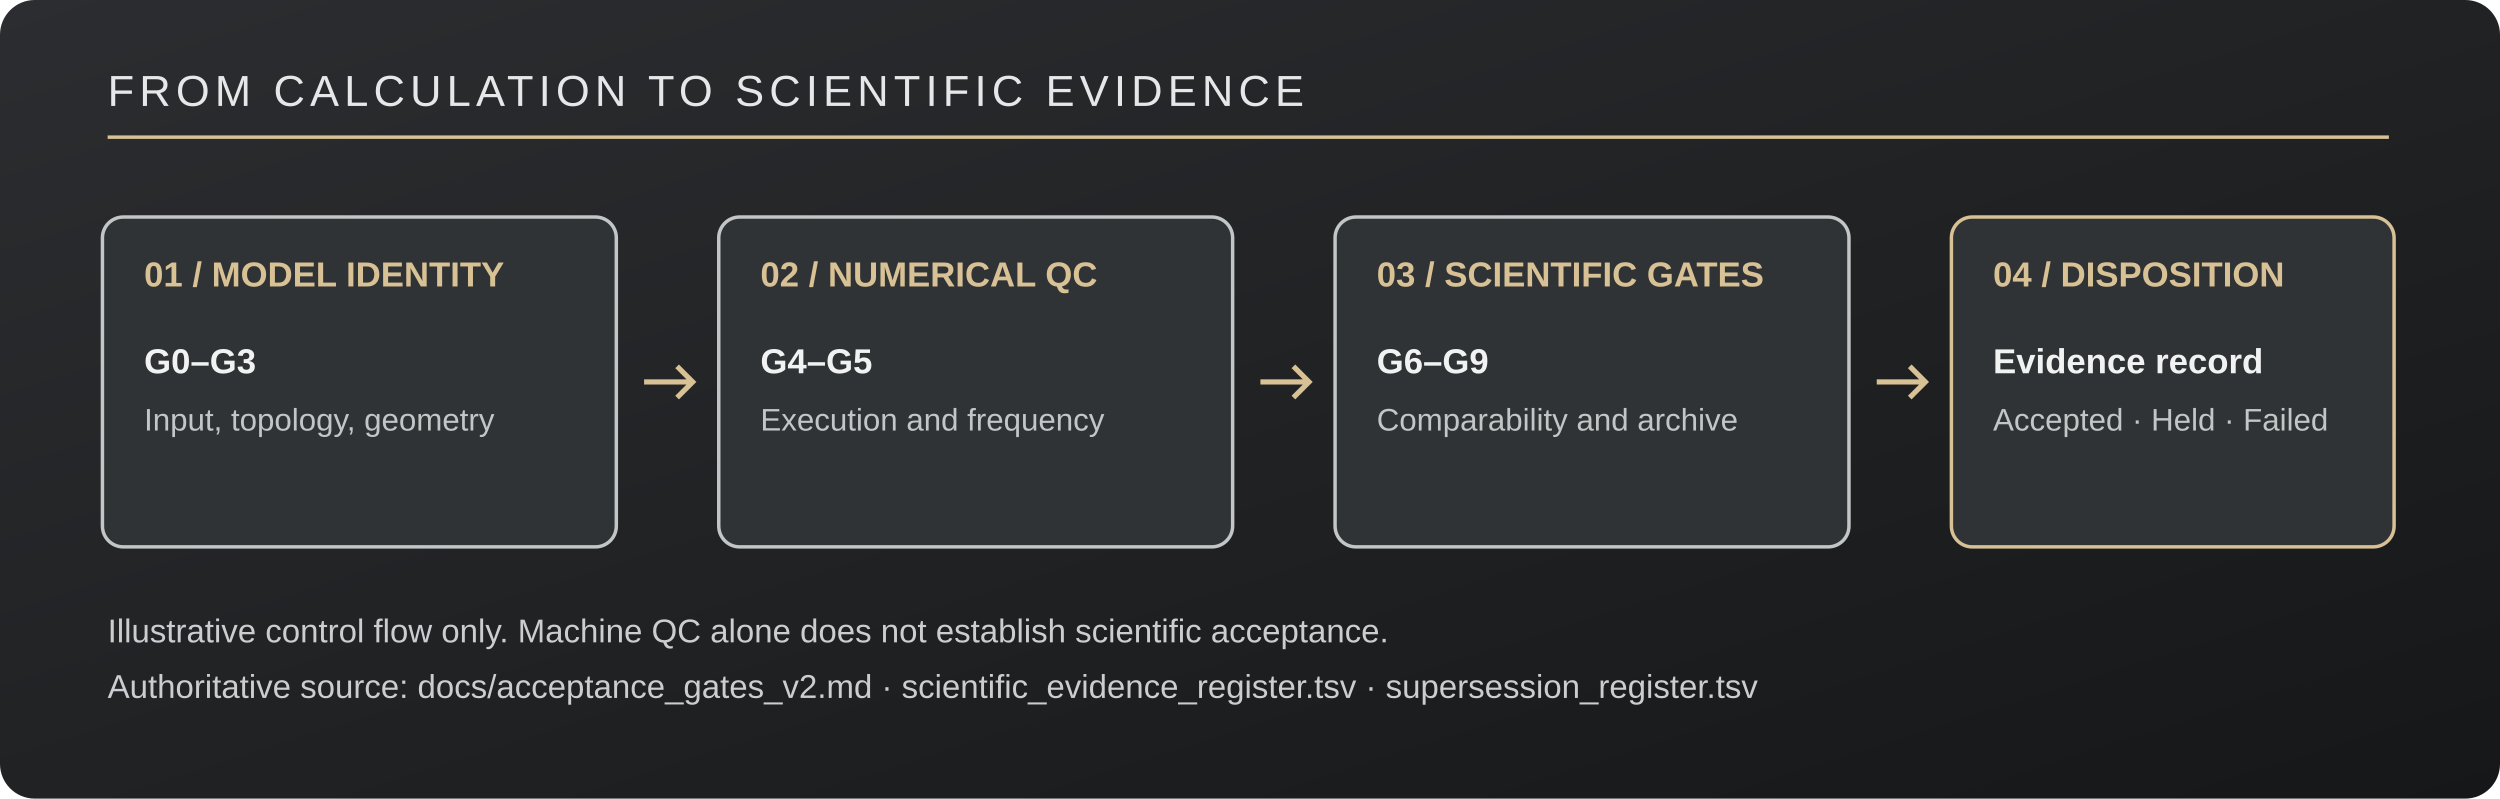
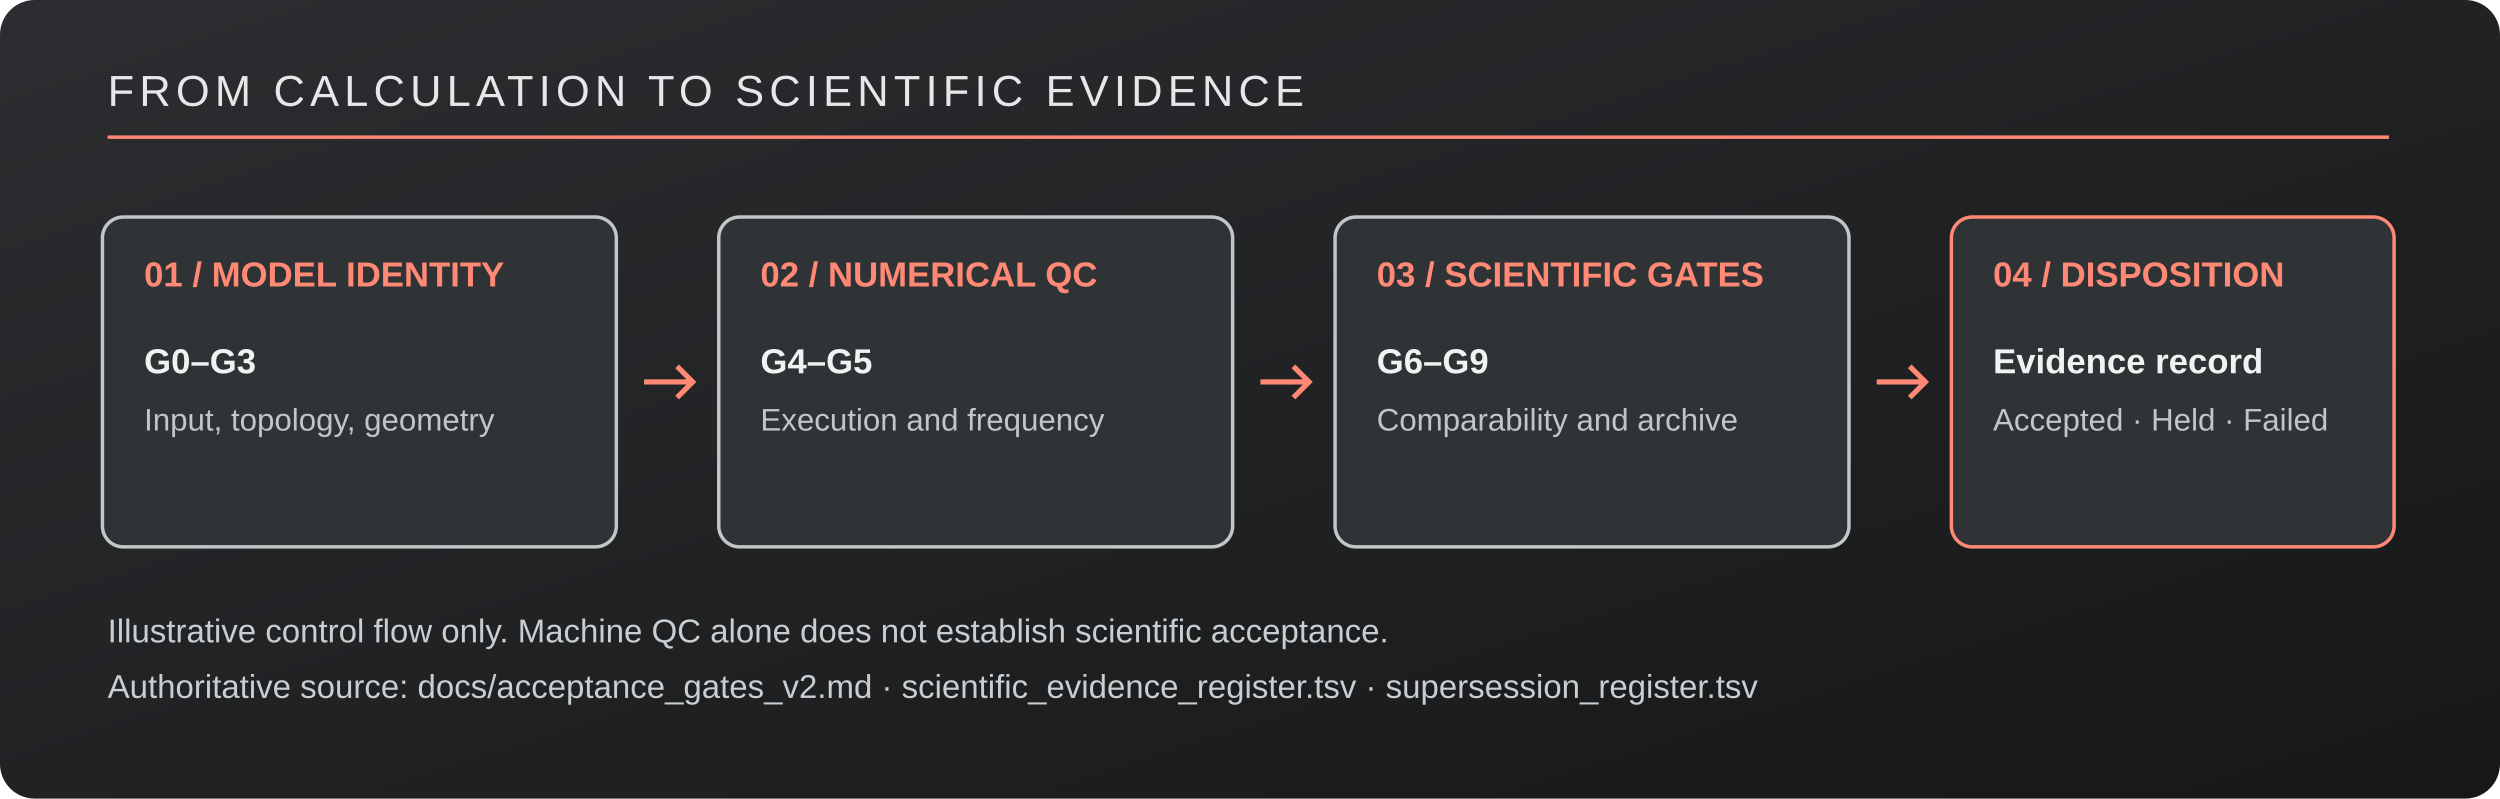
<svg xmlns="http://www.w3.org/2000/svg" width="1440" height="460" viewBox="0 0 1440 460" role="img" aria-labelledby="title desc">
  <defs>
    <linearGradient id="b" x1="0" y1="0" x2="1" y2="1">
      <stop stop-color="#2B2D30" />
      <stop offset="1" stop-color="#151718" />
    </linearGradient>
  </defs>
  <rect width="1440" height="460" rx="20" fill="url(#b)" />
  <g font-family="Arial,Helvetica,sans-serif">
    <text x="62" y="61" fill="#E6E7E8" font-size="25" letter-spacing="3">FROM CALCULATION TO SCIENTIFIC EVIDENCE</text>
-     <path d="M62 79H1376" stroke="#D8C194" stroke-width="2" />
+     <path d="M62 79H1376" stroke="#FF8975" stroke-width="2" />
    <g font-size="20" fill="#F1F2F2" font-weight="bold">
      <rect x="59" y="125" width="296" height="190" rx="12" fill="#303335" stroke="#C2C6C7" stroke-width="2" />
-       <text x="83" y="165" fill="#D8C194">01 / MODEL IDENTITY</text>
+       <text x="83" y="165" fill="#FF8975">01 / MODEL IDENTITY</text>
      <text x="83" y="215">G0–G3</text>
      <text x="83" y="248" font-size="18" font-weight="normal" fill="#C2C6C7">Input, topology, geometry</text>
-       <path d="M371 220h28m-9-9 9 9-9 9" fill="none" stroke="#D8C194" stroke-width="3" />
+       <path d="M371 220h28m-9-9 9 9-9 9" fill="none" stroke="#FF8975" stroke-width="3" />
      <rect x="414" y="125" width="296" height="190" rx="12" fill="#303335" stroke="#C2C6C7" stroke-width="2" />
-       <text x="438" y="165" fill="#D8C194">02 / NUMERICAL QC</text>
+       <text x="438" y="165" fill="#FF8975">02 / NUMERICAL QC</text>
      <text x="438" y="215">G4–G5</text>
      <text x="438" y="248" font-size="18" font-weight="normal" fill="#C2C6C7">Execution and frequency</text>
-       <path d="M726 220h28m-9-9 9 9-9 9" fill="none" stroke="#D8C194" stroke-width="3" />
+       <path d="M726 220h28m-9-9 9 9-9 9" fill="none" stroke="#FF8975" stroke-width="3" />
      <rect x="769" y="125" width="296" height="190" rx="12" fill="#303335" stroke="#C2C6C7" stroke-width="2" />
-       <text x="793" y="165" fill="#D8C194">03 / SCIENTIFIC GATES</text>
+       <text x="793" y="165" fill="#FF8975">03 / SCIENTIFIC GATES</text>
      <text x="793" y="215">G6–G9</text>
      <text x="793" y="248" font-size="18" font-weight="normal" fill="#C2C6C7">Comparability and archive</text>
-       <path d="M1081 220h28m-9-9 9 9-9 9" fill="none" stroke="#D8C194" stroke-width="3" />
-       <rect x="1124" y="125" width="255" height="190" rx="12" fill="#303335" stroke="#D8C194" stroke-width="2" />
-       <text x="1148" y="165" fill="#D8C194">04 / DISPOSITION</text>
+       <path d="M1081 220h28m-9-9 9 9-9 9" fill="none" stroke="#FF8975" stroke-width="3" />
+       <rect x="1124" y="125" width="255" height="190" rx="12" fill="#303335" stroke="#FF8975" stroke-width="2" />
+       <text x="1148" y="165" fill="#FF8975">04 / DISPOSITION</text>
      <text x="1148" y="215">Evidence record</text>
      <text x="1148" y="248" font-size="18" font-weight="normal" fill="#C2C6C7">Accepted · Held · Failed</text>
    </g>
    <text x="62" y="370" font-family="Arial,Helvetica,sans-serif" fill="#CACED0" font-size="19">Illustrative control flow only. Machine QC alone does not establish scientific acceptance.</text>
    <text x="62" y="402" font-family="Arial,Helvetica,sans-serif" fill="#CACED0" font-size="19">Authoritative source: docs/acceptance_gates_v2.md · scientific_evidence_register.tsv · supersession_register.tsv</text>
  </g>
</svg>
